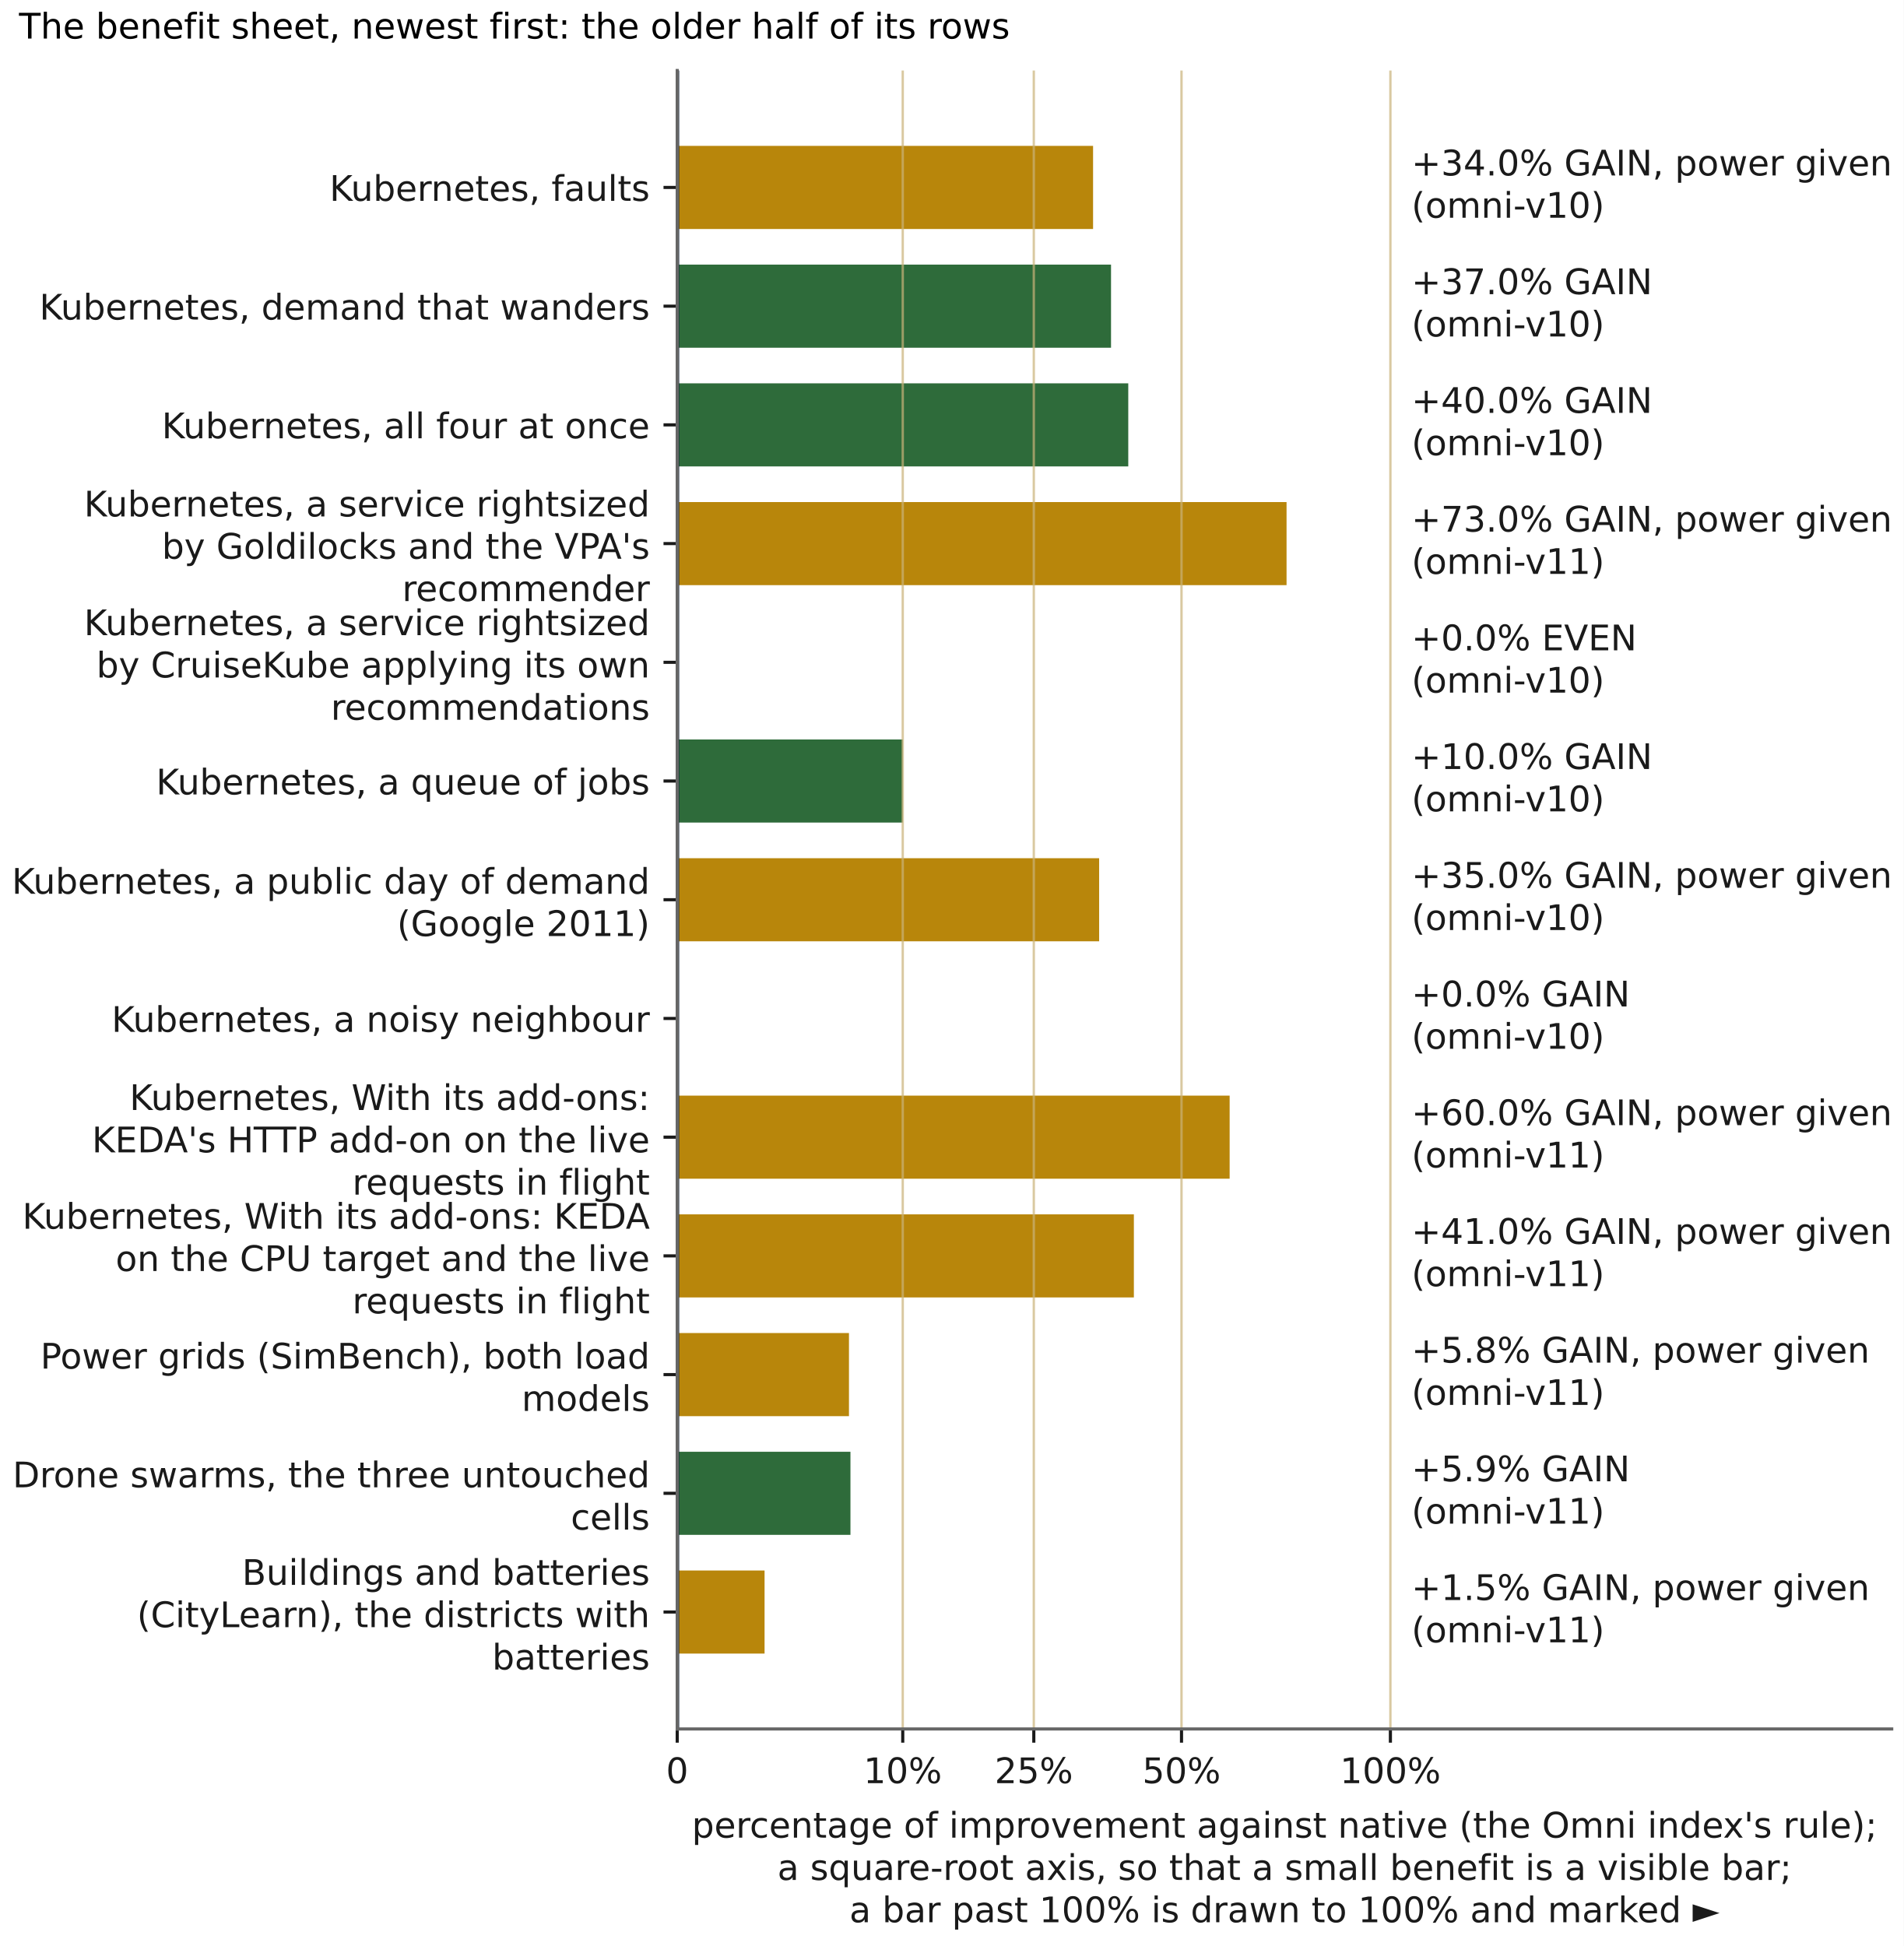
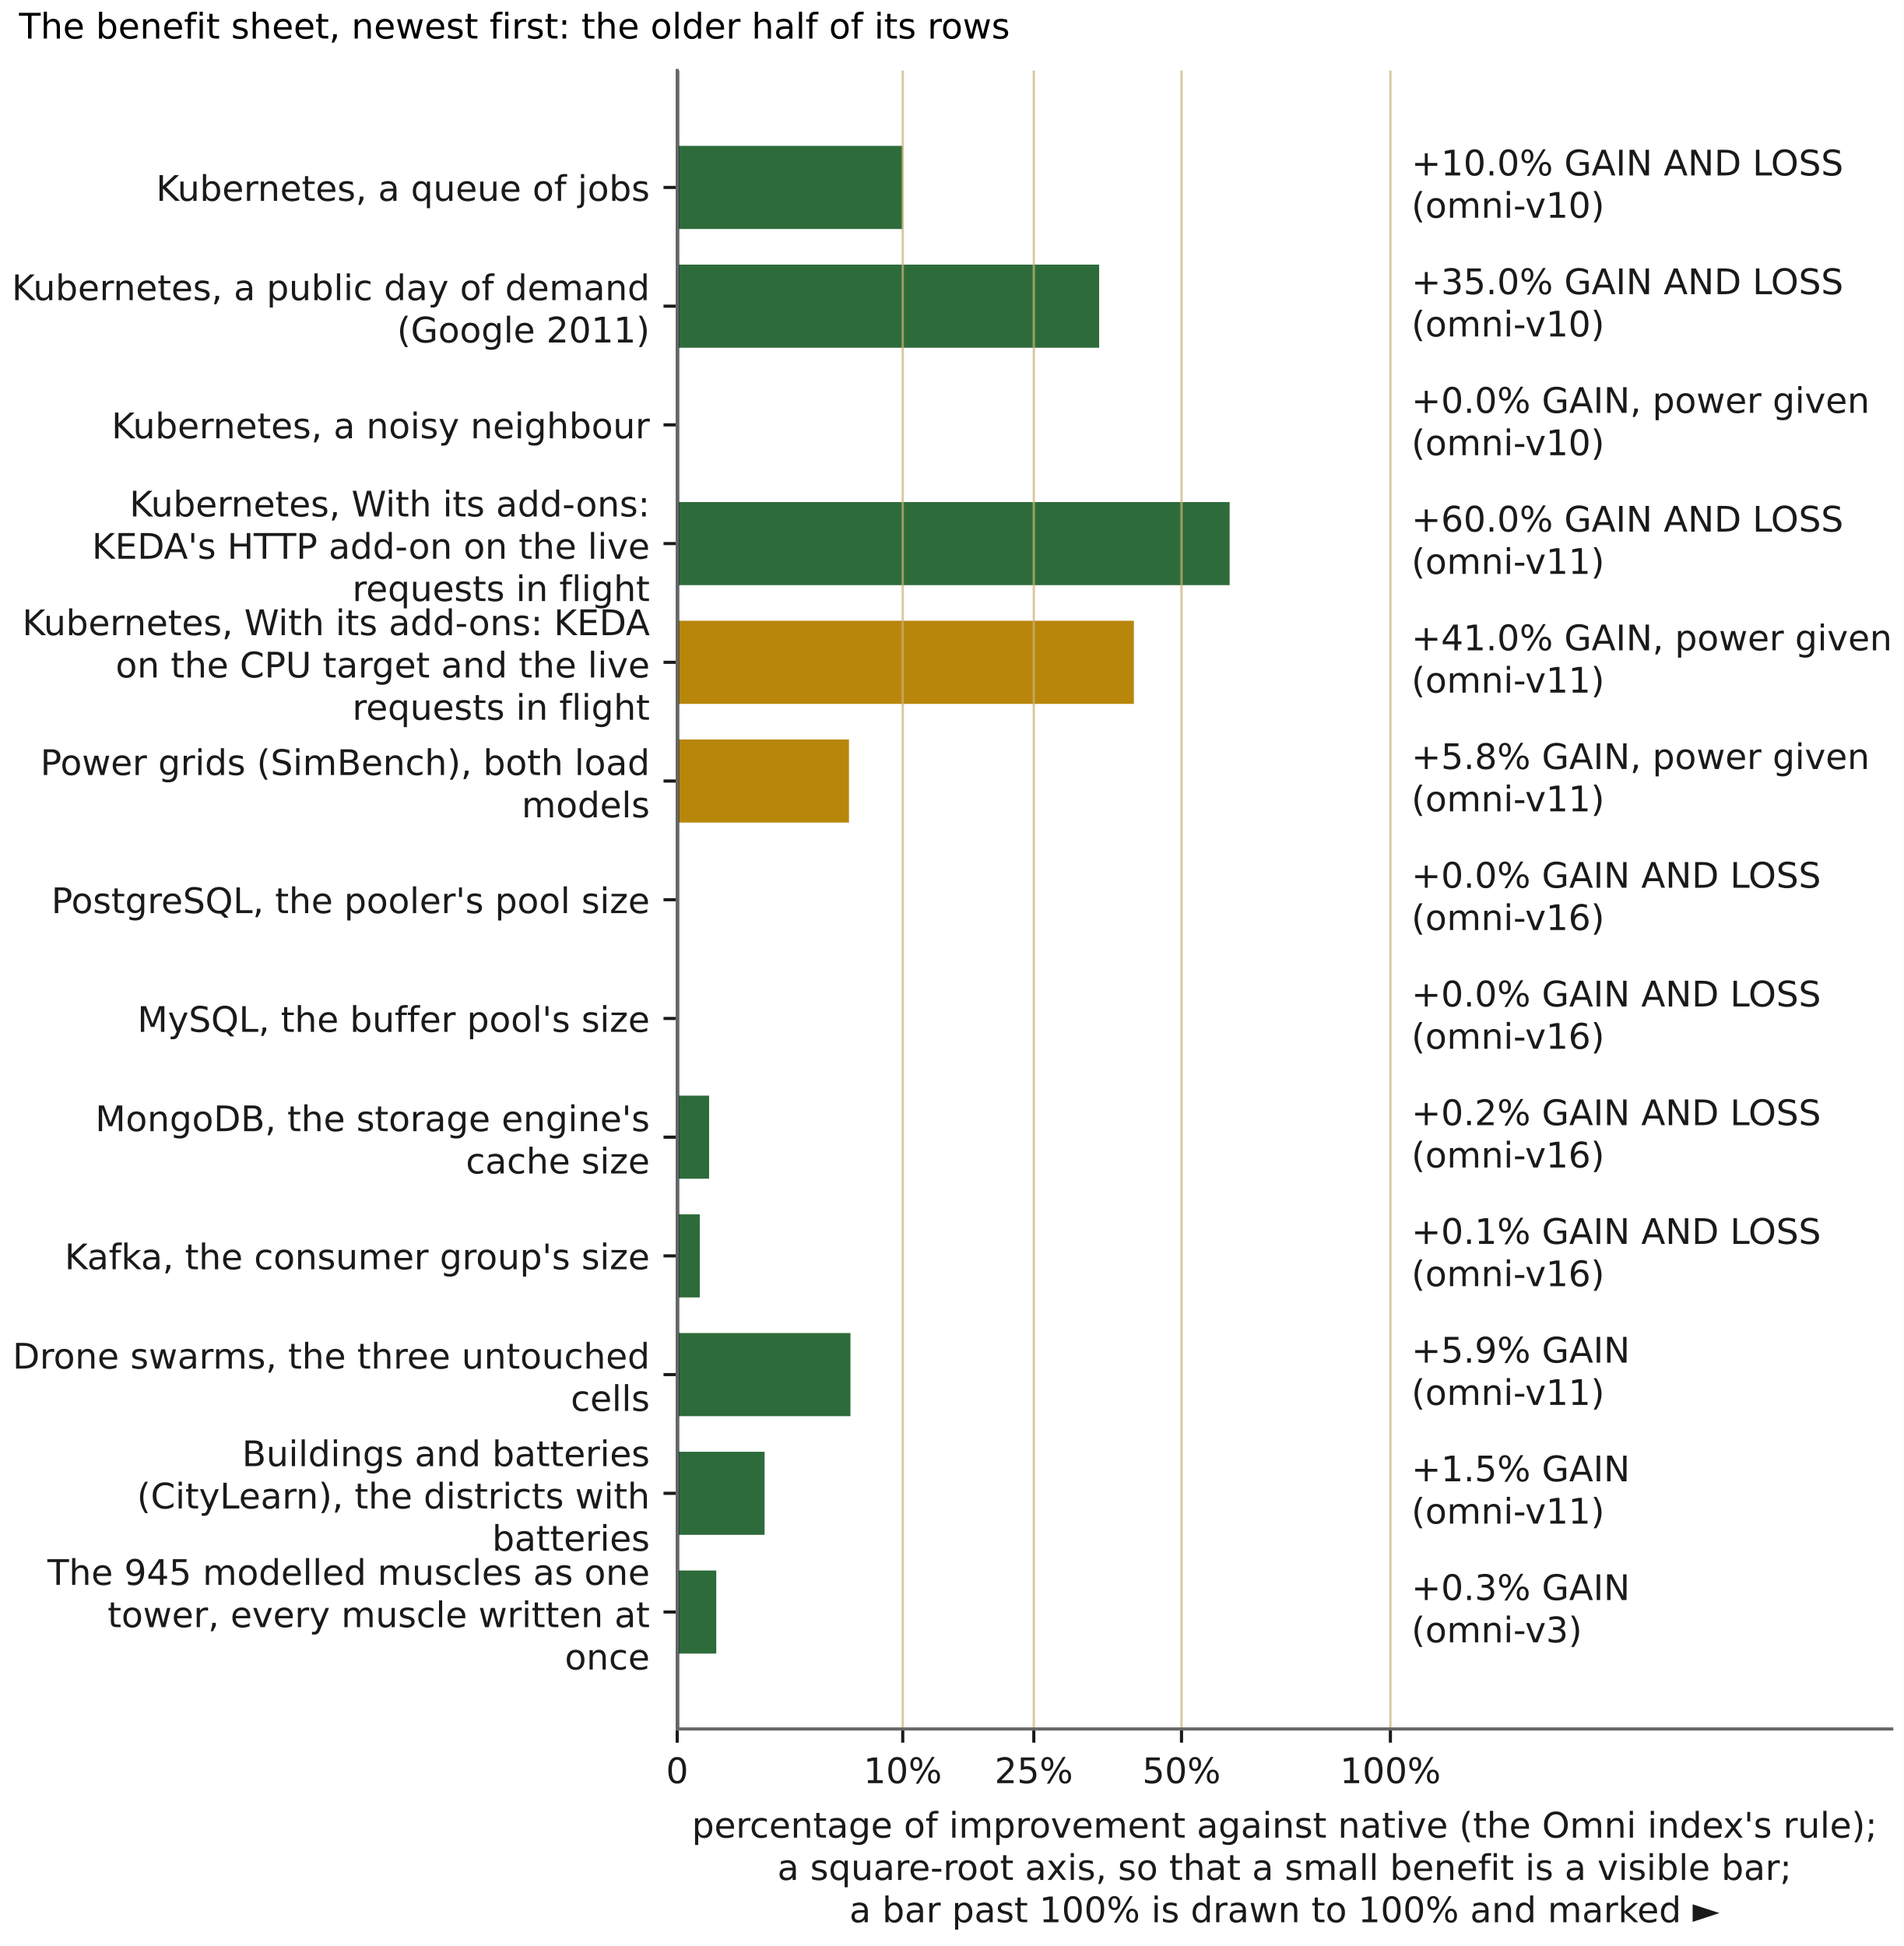
<svg xmlns="http://www.w3.org/2000/svg" xmlns:xlink="http://www.w3.org/1999/xlink" width="486pt" height="496.8pt" viewBox="0 0 486 496.8" version="1.1">
  <defs>
    <style type="text/css">*{stroke-linejoin: round; stroke-linecap: butt}</style>
  </defs>
  <g id="figure_1">
    <g id="patch_1">
      <path d="M 0 496.8  L 486 496.8  L 486 0  L 0 0  z " style="fill: #ffffff" />
    </g>
    <g id="axes_1">
      <g id="patch_2">
        <path d="M 172.886 441.392  L 482.932 441.392  L 482.932 18.001  L 172.886 18.001  z " style="fill: #ffffff" />
      </g>
      <g id="patch_3">
-         <path d="M 172.886 422.147  L 195.185 422.147  L 195.185 400.932  L 172.886 400.932  z " clip-path="url(#pd6b0d7f72b)" style="fill: #b8860b" />
+         <path d="M 172.886 422.147  L 182.858 422.147  L 182.858 400.932  L 172.886 400.932  z " clip-path="url(#pd6b0d7f72b)" style="fill: #2e6b3a" />
      </g>
      <g id="patch_4">
-         <path d="M 172.886 391.84  L 217.11 391.84  L 217.11 370.625  L 172.886 370.625  z " clip-path="url(#pd6b0d7f72b)" style="fill: #2e6b3a" />
+         <path d="M 172.886 391.84  L 195.185 391.84  L 195.185 370.625  L 172.886 370.625  z " clip-path="url(#pd6b0d7f72b)" style="fill: #2e6b3a" />
      </g>
      <g id="patch_5">
-         <path d="M 172.886 361.533  L 216.733 361.533  L 216.733 340.318  L 172.886 340.318  z " clip-path="url(#pd6b0d7f72b)" style="fill: #b8860b" />
+         <path d="M 172.886 361.533  L 217.11 361.533  L 217.11 340.318  L 172.886 340.318  z " clip-path="url(#pd6b0d7f72b)" style="fill: #2e6b3a" />
      </g>
      <g id="patch_6">
-         <path d="M 172.886 331.226  L 289.465 331.226  L 289.465 310.011  L 172.886 310.011  z " clip-path="url(#pd6b0d7f72b)" style="fill: #b8860b" />
+         <path d="M 172.886 331.226  L 178.644 331.226  L 178.644 310.011  L 172.886 310.011  z " clip-path="url(#pd6b0d7f72b)" style="fill: #2e6b3a" />
      </g>
      <g id="patch_7">
-         <path d="M 172.886 300.919  L 313.913 300.919  L 313.913 279.704  L 172.886 279.704  z " clip-path="url(#pd6b0d7f72b)" style="fill: #b8860b" />
+         <path d="M 172.886 300.919  L 181.028 300.919  L 181.028 279.704  L 172.886 279.704  z " clip-path="url(#pd6b0d7f72b)" style="fill: #2e6b3a" />
      </g>
      <g id="patch_8">
        <path d="M 172.886 270.612  L 172.886 270.612  L 172.886 249.397  L 172.886 249.397  z " clip-path="url(#pd6b0d7f72b)" style="fill: #2e6b3a" />
      </g>
      <g id="patch_9">
-         <path d="M 172.886 240.304  L 280.597 240.304  L 280.597 219.089  L 172.886 219.089  z " clip-path="url(#pd6b0d7f72b)" style="fill: #b8860b" />
+         <path d="M 172.886 240.304  L 172.886 240.304  L 172.886 219.089  L 172.886 219.089  z " clip-path="url(#pd6b0d7f72b)" style="fill: #2e6b3a" />
      </g>
      <g id="patch_10">
-         <path d="M 172.886 209.997  L 230.46 209.997  L 230.46 188.782  L 172.886 188.782  z " clip-path="url(#pd6b0d7f72b)" style="fill: #2e6b3a" />
+         <path d="M 172.886 209.997  L 216.733 209.997  L 216.733 188.782  L 172.886 188.782  z " clip-path="url(#pd6b0d7f72b)" style="fill: #b8860b" />
      </g>
      <g id="patch_11">
-         <path d="M 172.886 179.69  L 172.886 179.69  L 172.886 158.475  L 172.886 158.475  z " clip-path="url(#pd6b0d7f72b)" style="fill: #666666" />
+         <path d="M 172.886 179.69  L 289.465 179.69  L 289.465 158.475  L 172.886 158.475  z " clip-path="url(#pd6b0d7f72b)" style="fill: #b8860b" />
      </g>
      <g id="patch_12">
-         <path d="M 172.886 149.383  L 328.443 149.383  L 328.443 128.168  L 172.886 128.168  z " clip-path="url(#pd6b0d7f72b)" style="fill: #b8860b" />
+         <path d="M 172.886 149.383  L 313.913 149.383  L 313.913 128.168  L 172.886 128.168  z " clip-path="url(#pd6b0d7f72b)" style="fill: #2e6b3a" />
      </g>
      <g id="patch_13">
-         <path d="M 172.886 119.076  L 288.034 119.076  L 288.034 97.861  L 172.886 97.861  z " clip-path="url(#pd6b0d7f72b)" style="fill: #2e6b3a" />
+         <path d="M 172.886 119.076  L 172.886 119.076  L 172.886 97.861  L 172.886 97.861  z " clip-path="url(#pd6b0d7f72b)" style="fill: #b8860b" />
      </g>
      <g id="patch_14">
-         <path d="M 172.886 88.769  L 283.632 88.769  L 283.632 67.554  L 172.886 67.554  z " clip-path="url(#pd6b0d7f72b)" style="fill: #2e6b3a" />
+         <path d="M 172.886 88.769  L 280.597 88.769  L 280.597 67.554  L 172.886 67.554  z " clip-path="url(#pd6b0d7f72b)" style="fill: #2e6b3a" />
      </g>
      <g id="patch_15">
-         <path d="M 172.886 58.461  L 279.048 58.461  L 279.048 37.246  L 172.886 37.246  z " clip-path="url(#pd6b0d7f72b)" style="fill: #b8860b" />
+         <path d="M 172.886 58.461  L 230.46 58.461  L 230.46 37.246  L 172.886 37.246  z " clip-path="url(#pd6b0d7f72b)" style="fill: #2e6b3a" />
      </g>
      <g id="matplotlib.axis_1">
        <g id="xtick_1">
          <g id="line2d_1">
            <path d="M 172.886 441.392  L 172.886 18.001  " clip-path="url(#pd6b0d7f72b)" style="fill: none; stroke: #c9b27a; stroke-opacity: 0.7; stroke-width: 0.6; stroke-linecap: square" />
          </g>
          <g id="line2d_2">
            <defs>
              <path id="m814b2a8047" d="M 0 0  L 0 3.5  " style="stroke: #1a1a1a; stroke-width: 0.8" />
            </defs>
            <g>
              <use xlink:href="#m814b2a8047" x="172.886" y="441.392" style="fill: #1a1a1a; stroke: #1a1a1a; stroke-width: 0.8" />
            </g>
          </g>
          <g id="text_1">
            <text style="font-size: 9px; font-family: 'DejaVu Sans'; text-anchor: middle; fill: #1a1a1a" x="172.886" y="455.23" transform="rotate(-0 172.8862 455.2303)">0</text>
          </g>
        </g>
        <g id="xtick_2">
          <g id="line2d_3">
            <path d="M 230.46 441.392  L 230.46 18.001  " clip-path="url(#pd6b0d7f72b)" style="fill: none; stroke: #c9b27a; stroke-opacity: 0.7; stroke-width: 0.6; stroke-linecap: square" />
          </g>
          <g id="line2d_4">
            <g>
              <use xlink:href="#m814b2a8047" x="230.46" y="441.392" style="fill: #1a1a1a; stroke: #1a1a1a; stroke-width: 0.8" />
            </g>
          </g>
          <g id="text_2">
            <text style="font-size: 9px; font-family: 'DejaVu Sans'; text-anchor: middle; fill: #1a1a1a" x="230.46" y="455.23" transform="rotate(-0 230.4603 455.2303)">10%</text>
          </g>
        </g>
        <g id="xtick_3">
          <g id="line2d_5">
            <path d="M 263.919 441.392  L 263.919 18.001  " clip-path="url(#pd6b0d7f72b)" style="fill: none; stroke: #c9b27a; stroke-opacity: 0.7; stroke-width: 0.6; stroke-linecap: square" />
          </g>
          <g id="line2d_6">
            <g>
              <use xlink:href="#m814b2a8047" x="263.919" y="441.392" style="fill: #1a1a1a; stroke: #1a1a1a; stroke-width: 0.8" />
            </g>
          </g>
          <g id="text_3">
            <text style="font-size: 9px; font-family: 'DejaVu Sans'; text-anchor: middle; fill: #1a1a1a" x="263.919" y="455.23" transform="rotate(-0 263.9189 455.2303)">25%</text>
          </g>
        </g>
        <g id="xtick_4">
          <g id="line2d_7">
            <path d="M 301.626 441.392  L 301.626 18.001  " clip-path="url(#pd6b0d7f72b)" style="fill: none; stroke: #c9b27a; stroke-opacity: 0.7; stroke-width: 0.6; stroke-linecap: square" />
          </g>
          <g id="line2d_8">
            <g>
              <use xlink:href="#m814b2a8047" x="301.626" y="441.392" style="fill: #1a1a1a; stroke: #1a1a1a; stroke-width: 0.8" />
            </g>
          </g>
          <g id="text_4">
            <text style="font-size: 9px; font-family: 'DejaVu Sans'; text-anchor: middle; fill: #1a1a1a" x="301.626" y="455.23" transform="rotate(-0 301.6258 455.2303)">50%</text>
          </g>
        </g>
        <g id="xtick_5">
          <g id="line2d_9">
            <path d="M 354.952 441.392  L 354.952 18.001  " clip-path="url(#pd6b0d7f72b)" style="fill: none; stroke: #c9b27a; stroke-opacity: 0.7; stroke-width: 0.6; stroke-linecap: square" />
          </g>
          <g id="line2d_10">
            <g>
              <use xlink:href="#m814b2a8047" x="354.952" y="441.392" style="fill: #1a1a1a; stroke: #1a1a1a; stroke-width: 0.8" />
            </g>
          </g>
          <g id="text_5">
            <text style="font-size: 9px; font-family: 'DejaVu Sans'; text-anchor: middle; fill: #1a1a1a" x="354.952" y="455.23" transform="rotate(-0 354.9515 455.2303)">100%</text>
          </g>
        </g>
        <g id="text_6">
          <text style="font-size: 9px; font-family: 'DejaVu Sans'; fill: #1a1a1a" transform="translate(176.6235 469.1318)">percentage of improvement against native (the Omni index's rule);</text>
          <text style="font-size: 9px; font-family: 'DejaVu Sans'; fill: #1a1a1a" transform="translate(198.459 479.9343)">a square-root axis, so that a small benefit is a visible bar;</text>
          <text style="font-size: 9px; font-family: 'DejaVu Sans'; fill: #1a1a1a" transform="translate(216.8352 490.7368)">a bar past 100% is drawn to 100% and marked ►</text>
        </g>
      </g>
      <g id="matplotlib.axis_2">
        <g id="ytick_1">
          <g id="line2d_11">
            <defs>
              <path id="m31e56b5a68" d="M 0 0  L -3.5 0  " style="stroke: #1a1a1a; stroke-width: 0.8" />
            </defs>
            <g>
              <use xlink:href="#m31e56b5a68" x="172.886" y="411.54" style="fill: #1a1a1a; stroke: #1a1a1a; stroke-width: 0.8" />
            </g>
          </g>
          <g id="text_7">
-             <text style="font-size: 9px; font-family: 'DejaVu Sans'; fill: #1a1a1a" transform="translate(61.7843 404.6071)">Buildings and batteries</text>
-             <text style="font-size: 9px; font-family: 'DejaVu Sans'; fill: #1a1a1a" transform="translate(34.96711 415.4096)">(CityLearn), the districts with</text>
-             <text style="font-size: 9px; font-family: 'DejaVu Sans'; fill: #1a1a1a" transform="translate(125.6365 426.212)">batteries</text>
+             <text style="font-size: 9px; font-family: 'DejaVu Sans'; fill: #1a1a1a" transform="translate(12.1043 404.6075)">The 945 modelled muscles as one</text>
+             <text style="font-size: 9px; font-family: 'DejaVu Sans'; fill: #1a1a1a" transform="translate(27.47462 415.4099)">tower, every muscle written at</text>
+             <text style="font-size: 9px; font-family: 'DejaVu Sans'; fill: #1a1a1a" transform="translate(144.1891 426.2117)">once</text>
          </g>
        </g>
        <g id="ytick_2">
          <g id="line2d_12">
            <g>
              <use xlink:href="#m31e56b5a68" x="172.886" y="381.233" style="fill: #1a1a1a; stroke: #1a1a1a; stroke-width: 0.8" />
            </g>
          </g>
          <g id="text_8">
-             <text style="font-size: 9px; font-family: 'DejaVu Sans'; fill: #1a1a1a" transform="translate(3.21399 379.7012)">Drone swarms, the three untouched</text>
-             <text style="font-size: 9px; font-family: 'DejaVu Sans'; fill: #1a1a1a" transform="translate(145.7107 390.5036)">cells</text>
+             <text style="font-size: 9px; font-family: 'DejaVu Sans'; fill: #1a1a1a" transform="translate(61.7843 374.3)">Buildings and batteries</text>
+             <text style="font-size: 9px; font-family: 'DejaVu Sans'; fill: #1a1a1a" transform="translate(34.96711 385.1024)">(CityLearn), the districts with</text>
+             <text style="font-size: 9px; font-family: 'DejaVu Sans'; fill: #1a1a1a" transform="translate(125.6365 395.9049)">batteries</text>
          </g>
        </g>
        <g id="ytick_3">
          <g id="line2d_13">
            <g>
              <use xlink:href="#m31e56b5a68" x="172.886" y="350.926" style="fill: #1a1a1a; stroke: #1a1a1a; stroke-width: 0.8" />
            </g>
          </g>
          <g id="text_9">
-             <text style="font-size: 9px; font-family: 'DejaVu Sans'; fill: #1a1a1a" transform="translate(10.29727 349.394)">Power grids (SimBench), both load</text>
-             <text style="font-size: 9px; font-family: 'DejaVu Sans'; fill: #1a1a1a" transform="translate(133.1726 360.1965)">models</text>
+             <text style="font-size: 9px; font-family: 'DejaVu Sans'; fill: #1a1a1a" transform="translate(3.21399 349.394)">Drone swarms, the three untouched</text>
+             <text style="font-size: 9px; font-family: 'DejaVu Sans'; fill: #1a1a1a" transform="translate(145.7107 360.1965)">cells</text>
          </g>
        </g>
        <g id="ytick_4">
          <g id="line2d_14">
            <g>
              <use xlink:href="#m31e56b5a68" x="172.886" y="320.618" style="fill: #1a1a1a; stroke: #1a1a1a; stroke-width: 0.8" />
            </g>
          </g>
          <g id="text_10">
-             <text style="font-size: 9px; font-family: 'DejaVu Sans'; fill: #1a1a1a" transform="translate(5.681959 313.6856)">Kubernetes, With its add-ons: KEDA</text>
-             <text style="font-size: 9px; font-family: 'DejaVu Sans'; fill: #1a1a1a" transform="translate(29.51227 324.4881)">on the CPU target and the live</text>
-             <text style="font-size: 9px; font-family: 'DejaVu Sans'; fill: #1a1a1a" transform="translate(89.94727 335.2906)">requests in flight</text>
+             <text style="font-size: 9px; font-family: 'DejaVu Sans'; text-anchor: end; fill: #1a1a1a" x="165.886" y="324.038" transform="rotate(-0 165.8862 324.0377)">Kafka, the consumer group's size</text>
          </g>
        </g>
        <g id="ytick_5">
          <g id="line2d_15">
            <g>
              <use xlink:href="#m31e56b5a68" x="172.886" y="290.311" style="fill: #1a1a1a; stroke: #1a1a1a; stroke-width: 0.8" />
            </g>
          </g>
          <g id="text_11">
-             <text style="font-size: 9px; font-family: 'DejaVu Sans'; fill: #1a1a1a" transform="translate(33.06024 283.3785)">Kubernetes, With its add-ons:</text>
-             <text style="font-size: 9px; font-family: 'DejaVu Sans'; fill: #1a1a1a" transform="translate(23.45977 294.1809)">KEDA's HTTP add-on on the live</text>
-             <text style="font-size: 9px; font-family: 'DejaVu Sans'; fill: #1a1a1a" transform="translate(89.94727 304.9834)">requests in flight</text>
+             <text style="font-size: 9px; font-family: 'DejaVu Sans'; fill: #1a1a1a" transform="translate(24.32462 288.7797)">MongoDB, the storage engine's</text>
+             <text style="font-size: 9px; font-family: 'DejaVu Sans'; fill: #1a1a1a" transform="translate(118.9216 299.5822)">cache size</text>
          </g>
        </g>
        <g id="ytick_6">
          <g id="line2d_16">
            <g>
              <use xlink:href="#m31e56b5a68" x="172.886" y="260.004" style="fill: #1a1a1a; stroke: #1a1a1a; stroke-width: 0.8" />
            </g>
          </g>
          <g id="text_12">
-             <text style="font-size: 9px; font-family: 'DejaVu Sans'; text-anchor: end; fill: #1a1a1a" x="165.886" y="263.423" transform="rotate(-0 165.8862 263.4234)">Kubernetes, a noisy neighbour</text>
+             <text style="font-size: 9px; font-family: 'DejaVu Sans'; text-anchor: end; fill: #1a1a1a" x="165.886" y="263.423" transform="rotate(-0 165.8862 263.4234)">MySQL, the buffer pool's size</text>
          </g>
        </g>
        <g id="ytick_7">
          <g id="line2d_17">
            <g>
              <use xlink:href="#m31e56b5a68" x="172.886" y="229.697" style="fill: #1a1a1a; stroke: #1a1a1a; stroke-width: 0.8" />
            </g>
          </g>
          <g id="text_13">
-             <text style="font-size: 9px; font-family: 'DejaVu Sans'; fill: #1a1a1a" transform="translate(3.00024 228.1654)">Kubernetes, a public day of demand</text>
-             <text style="font-size: 9px; font-family: 'DejaVu Sans'; fill: #1a1a1a" transform="translate(101.359 238.9679)">(Google 2011)</text>
+             <text style="font-size: 9px; font-family: 'DejaVu Sans'; text-anchor: end; fill: #1a1a1a" x="165.886" y="233.116" transform="rotate(-0 165.8862 233.1162)">PostgreSQL, the pooler's pool size</text>
          </g>
        </g>
        <g id="ytick_8">
          <g id="line2d_18">
            <g>
              <use xlink:href="#m31e56b5a68" x="172.886" y="199.39" style="fill: #1a1a1a; stroke: #1a1a1a; stroke-width: 0.8" />
            </g>
          </g>
          <g id="text_14">
-             <text style="font-size: 9px; font-family: 'DejaVu Sans'; text-anchor: end; fill: #1a1a1a" x="165.886" y="202.809" transform="rotate(-0 165.8862 202.809)">Kubernetes, a queue of jobs</text>
+             <text style="font-size: 9px; font-family: 'DejaVu Sans'; fill: #1a1a1a" transform="translate(10.29727 197.8583)">Power grids (SimBench), both load</text>
+             <text style="font-size: 9px; font-family: 'DejaVu Sans'; fill: #1a1a1a" transform="translate(133.1726 208.6607)">models</text>
          </g>
        </g>
        <g id="ytick_9">
          <g id="line2d_19">
            <g>
              <use xlink:href="#m31e56b5a68" x="172.886" y="169.083" style="fill: #1a1a1a; stroke: #1a1a1a; stroke-width: 0.8" />
            </g>
          </g>
          <g id="text_15">
-             <text style="font-size: 9px; font-family: 'DejaVu Sans'; fill: #1a1a1a" transform="translate(21.43336 162.1499)">Kubernetes, a service rightsized</text>
-             <text style="font-size: 9px; font-family: 'DejaVu Sans'; fill: #1a1a1a" transform="translate(24.60587 172.9523)">by CruiseKube applying its own</text>
-             <text style="font-size: 9px; font-family: 'DejaVu Sans'; fill: #1a1a1a" transform="translate(84.46008 183.7548)">recommendations</text>
+             <text style="font-size: 9px; font-family: 'DejaVu Sans'; fill: #1a1a1a" transform="translate(5.681959 162.1499)">Kubernetes, With its add-ons: KEDA</text>
+             <text style="font-size: 9px; font-family: 'DejaVu Sans'; fill: #1a1a1a" transform="translate(29.51227 172.9523)">on the CPU target and the live</text>
+             <text style="font-size: 9px; font-family: 'DejaVu Sans'; fill: #1a1a1a" transform="translate(89.94727 183.7548)">requests in flight</text>
          </g>
        </g>
        <g id="ytick_10">
          <g id="line2d_20">
            <g>
              <use xlink:href="#m31e56b5a68" x="172.886" y="138.775" style="fill: #1a1a1a; stroke: #1a1a1a; stroke-width: 0.8" />
            </g>
          </g>
          <g id="text_16">
-             <text style="font-size: 9px; font-family: 'DejaVu Sans'; fill: #1a1a1a" transform="translate(21.43336 131.8427)">Kubernetes, a service rightsized</text>
-             <text style="font-size: 9px; font-family: 'DejaVu Sans'; fill: #1a1a1a" transform="translate(41.32477 142.6452)">by Goldilocks and the VPA's</text>
-             <text style="font-size: 9px; font-family: 'DejaVu Sans'; fill: #1a1a1a" transform="translate(102.6654 153.4476)">recommender</text>
+             <text style="font-size: 9px; font-family: 'DejaVu Sans'; fill: #1a1a1a" transform="translate(33.06024 131.8427)">Kubernetes, With its add-ons:</text>
+             <text style="font-size: 9px; font-family: 'DejaVu Sans'; fill: #1a1a1a" transform="translate(23.45977 142.6452)">KEDA's HTTP add-on on the live</text>
+             <text style="font-size: 9px; font-family: 'DejaVu Sans'; fill: #1a1a1a" transform="translate(89.94727 153.4476)">requests in flight</text>
          </g>
        </g>
        <g id="ytick_11">
          <g id="line2d_21">
            <g>
              <use xlink:href="#m31e56b5a68" x="172.886" y="108.468" style="fill: #1a1a1a; stroke: #1a1a1a; stroke-width: 0.8" />
            </g>
          </g>
          <g id="text_17">
-             <text style="font-size: 9px; font-family: 'DejaVu Sans'; text-anchor: end; fill: #1a1a1a" x="165.886" y="111.888" transform="rotate(-0 165.8862 111.8876)">Kubernetes, all four at once</text>
+             <text style="font-size: 9px; font-family: 'DejaVu Sans'; text-anchor: end; fill: #1a1a1a" x="165.886" y="111.888" transform="rotate(-0 165.8862 111.8876)">Kubernetes, a noisy neighbour</text>
          </g>
        </g>
        <g id="ytick_12">
          <g id="line2d_22">
            <g>
              <use xlink:href="#m31e56b5a68" x="172.886" y="78.161" style="fill: #1a1a1a; stroke: #1a1a1a; stroke-width: 0.8" />
            </g>
          </g>
          <g id="text_18">
-             <text style="font-size: 9px; font-family: 'DejaVu Sans'; text-anchor: end; fill: #1a1a1a" x="165.886" y="81.58" transform="rotate(-0 165.8862 81.58042)">Kubernetes, demand that wanders</text>
+             <text style="font-size: 9px; font-family: 'DejaVu Sans'; fill: #1a1a1a" transform="translate(3.00024 76.62963)">Kubernetes, a public day of demand</text>
+             <text style="font-size: 9px; font-family: 'DejaVu Sans'; fill: #1a1a1a" transform="translate(101.359 87.43209)">(Google 2011)</text>
          </g>
        </g>
        <g id="ytick_13">
          <g id="line2d_23">
            <g>
              <use xlink:href="#m31e56b5a68" x="172.886" y="47.854" style="fill: #1a1a1a; stroke: #1a1a1a; stroke-width: 0.8" />
            </g>
          </g>
          <g id="text_19">
-             <text style="font-size: 9px; font-family: 'DejaVu Sans'; text-anchor: end; fill: #1a1a1a" x="165.886" y="51.273" transform="rotate(-0 165.8862 51.27327)">Kubernetes, faults</text>
+             <text style="font-size: 9px; font-family: 'DejaVu Sans'; text-anchor: end; fill: #1a1a1a" x="165.886" y="51.273" transform="rotate(-0 165.8862 51.27327)">Kubernetes, a queue of jobs</text>
          </g>
        </g>
      </g>
      <g id="line2d_24">
        <path d="M 172.886 441.392  L 172.886 18.001  " clip-path="url(#pd6b0d7f72b)" style="fill: none; stroke: #0b1f3a; stroke-linecap: square" />
      </g>
      <g id="patch_16">
        <path d="M 172.886 441.392  L 172.886 18.001  " style="fill: none; stroke: #666666; stroke-width: 0.8; stroke-linejoin: miter; stroke-linecap: square" />
      </g>
      <g id="patch_17">
        <path d="M 172.886 441.392  L 482.932 441.392  " style="fill: none; stroke: #666666; stroke-width: 0.8; stroke-linejoin: miter; stroke-linecap: square" />
      </g>
      <g id="text_20">
-         <text style="font-size: 9px; font-family: 'DejaVu Sans'; fill: #1a1a1a" transform="translate(360.3339 408.4768)">+1.5% GAIN, power given</text>
-         <text style="font-size: 9px; font-family: 'DejaVu Sans'; fill: #1a1a1a" transform="translate(360.3339 419.2793)">(omni-v11)</text>
+         <text style="font-size: 9px; font-family: 'DejaVu Sans'; fill: #1a1a1a" transform="translate(360.3339 408.4765)">+0.3% GAIN</text>
+         <text style="font-size: 9px; font-family: 'DejaVu Sans'; fill: #1a1a1a" transform="translate(360.3339 419.279)">(omni-v3)</text>
      </g>
      <g id="text_21">
-         <text style="font-size: 9px; font-family: 'DejaVu Sans'; fill: #1a1a1a" transform="translate(360.3339 378.1693)">+5.9% GAIN</text>
+         <text style="font-size: 9px; font-family: 'DejaVu Sans'; fill: #1a1a1a" transform="translate(360.3339 378.1693)">+1.5% GAIN</text>
        <text style="font-size: 9px; font-family: 'DejaVu Sans'; fill: #1a1a1a" transform="translate(360.3339 388.9718)">(omni-v11)</text>
      </g>
      <g id="text_22">
-         <text style="font-size: 9px; font-family: 'DejaVu Sans'; fill: #1a1a1a" transform="translate(360.3339 347.8625)">+5.8% GAIN, power given</text>
-         <text style="font-size: 9px; font-family: 'DejaVu Sans'; fill: #1a1a1a" transform="translate(360.3339 358.665)">(omni-v11)</text>
+         <text style="font-size: 9px; font-family: 'DejaVu Sans'; fill: #1a1a1a" transform="translate(360.3339 347.8622)">+5.9% GAIN</text>
+         <text style="font-size: 9px; font-family: 'DejaVu Sans'; fill: #1a1a1a" transform="translate(360.3339 358.6646)">(omni-v11)</text>
      </g>
      <g id="text_23">
-         <text style="font-size: 9px; font-family: 'DejaVu Sans'; fill: #1a1a1a" transform="translate(360.3339 317.5554)">+41.0% GAIN, power given</text>
-         <text style="font-size: 9px; font-family: 'DejaVu Sans'; fill: #1a1a1a" transform="translate(360.3339 328.3578)">(omni-v11)</text>
+         <text style="font-size: 9px; font-family: 'DejaVu Sans'; fill: #1a1a1a" transform="translate(360.3339 317.555)">+0.1% GAIN AND LOSS</text>
+         <text style="font-size: 9px; font-family: 'DejaVu Sans'; fill: #1a1a1a" transform="translate(360.3339 328.3575)">(omni-v16)</text>
      </g>
      <g id="text_24">
-         <text style="font-size: 9px; font-family: 'DejaVu Sans'; fill: #1a1a1a" transform="translate(360.3339 287.2482)">+60.0% GAIN, power given</text>
-         <text style="font-size: 9px; font-family: 'DejaVu Sans'; fill: #1a1a1a" transform="translate(360.3339 298.0507)">(omni-v11)</text>
+         <text style="font-size: 9px; font-family: 'DejaVu Sans'; fill: #1a1a1a" transform="translate(360.3339 287.2479)">+0.2% GAIN AND LOSS</text>
+         <text style="font-size: 9px; font-family: 'DejaVu Sans'; fill: #1a1a1a" transform="translate(360.3339 298.0503)">(omni-v16)</text>
      </g>
      <g id="text_25">
-         <text style="font-size: 9px; font-family: 'DejaVu Sans'; fill: #1a1a1a" transform="translate(360.3339 256.9407)">+0.0% GAIN</text>
-         <text style="font-size: 9px; font-family: 'DejaVu Sans'; fill: #1a1a1a" transform="translate(360.3339 267.7432)">(omni-v10)</text>
+         <text style="font-size: 9px; font-family: 'DejaVu Sans'; fill: #1a1a1a" transform="translate(360.3339 256.9407)">+0.0% GAIN AND LOSS</text>
+         <text style="font-size: 9px; font-family: 'DejaVu Sans'; fill: #1a1a1a" transform="translate(360.3339 267.7432)">(omni-v16)</text>
      </g>
      <g id="text_26">
-         <text style="font-size: 9px; font-family: 'DejaVu Sans'; fill: #1a1a1a" transform="translate(360.3339 226.6339)">+35.0% GAIN, power given</text>
-         <text style="font-size: 9px; font-family: 'DejaVu Sans'; fill: #1a1a1a" transform="translate(360.3339 237.4364)">(omni-v10)</text>
+         <text style="font-size: 9px; font-family: 'DejaVu Sans'; fill: #1a1a1a" transform="translate(360.3339 226.6336)">+0.0% GAIN AND LOSS</text>
+         <text style="font-size: 9px; font-family: 'DejaVu Sans'; fill: #1a1a1a" transform="translate(360.3339 237.436)">(omni-v16)</text>
      </g>
      <g id="text_27">
-         <text style="font-size: 9px; font-family: 'DejaVu Sans'; fill: #1a1a1a" transform="translate(360.3339 196.3264)">+10.0% GAIN</text>
-         <text style="font-size: 9px; font-family: 'DejaVu Sans'; fill: #1a1a1a" transform="translate(360.3339 207.1289)">(omni-v10)</text>
+         <text style="font-size: 9px; font-family: 'DejaVu Sans'; fill: #1a1a1a" transform="translate(360.3339 196.3268)">+5.8% GAIN, power given</text>
+         <text style="font-size: 9px; font-family: 'DejaVu Sans'; fill: #1a1a1a" transform="translate(360.3339 207.1292)">(omni-v11)</text>
      </g>
      <g id="text_28">
-         <text style="font-size: 9px; font-family: 'DejaVu Sans'; fill: #1a1a1a" transform="translate(360.3339 166.0192)">+0.0% EVEN</text>
-         <text style="font-size: 9px; font-family: 'DejaVu Sans'; fill: #1a1a1a" transform="translate(360.3339 176.8217)">(omni-v10)</text>
+         <text style="font-size: 9px; font-family: 'DejaVu Sans'; fill: #1a1a1a" transform="translate(360.3339 166.0196)">+41.0% GAIN, power given</text>
+         <text style="font-size: 9px; font-family: 'DejaVu Sans'; fill: #1a1a1a" transform="translate(360.3339 176.8221)">(omni-v11)</text>
      </g>
      <g id="text_29">
-         <text style="font-size: 9px; font-family: 'DejaVu Sans'; fill: #1a1a1a" transform="translate(360.3339 135.7124)">+73.0% GAIN, power given</text>
-         <text style="font-size: 9px; font-family: 'DejaVu Sans'; fill: #1a1a1a" transform="translate(360.3339 146.5149)">(omni-v11)</text>
+         <text style="font-size: 9px; font-family: 'DejaVu Sans'; fill: #1a1a1a" transform="translate(360.3339 135.7121)">+60.0% GAIN AND LOSS</text>
+         <text style="font-size: 9px; font-family: 'DejaVu Sans'; fill: #1a1a1a" transform="translate(360.3339 146.5146)">(omni-v11)</text>
      </g>
      <g id="text_30">
-         <text style="font-size: 9px; font-family: 'DejaVu Sans'; fill: #1a1a1a" transform="translate(360.3339 105.4049)">+40.0% GAIN</text>
-         <text style="font-size: 9px; font-family: 'DejaVu Sans'; fill: #1a1a1a" transform="translate(360.3339 116.2074)">(omni-v10)</text>
+         <text style="font-size: 9px; font-family: 'DejaVu Sans'; fill: #1a1a1a" transform="translate(360.3339 105.4053)">+0.0% GAIN, power given</text>
+         <text style="font-size: 9px; font-family: 'DejaVu Sans'; fill: #1a1a1a" transform="translate(360.3339 116.2078)">(omni-v10)</text>
      </g>
      <g id="text_31">
-         <text style="font-size: 9px; font-family: 'DejaVu Sans'; fill: #1a1a1a" transform="translate(360.3339 75.09779)">+37.0% GAIN</text>
+         <text style="font-size: 9px; font-family: 'DejaVu Sans'; fill: #1a1a1a" transform="translate(360.3339 75.09779)">+35.0% GAIN AND LOSS</text>
        <text style="font-size: 9px; font-family: 'DejaVu Sans'; fill: #1a1a1a" transform="translate(360.3339 85.90025)">(omni-v10)</text>
      </g>
      <g id="text_32">
-         <text style="font-size: 9px; font-family: 'DejaVu Sans'; fill: #1a1a1a" transform="translate(360.3339 44.79098)">+34.0% GAIN, power given</text>
-         <text style="font-size: 9px; font-family: 'DejaVu Sans'; fill: #1a1a1a" transform="translate(360.3339 55.59344)">(omni-v10)</text>
+         <text style="font-size: 9px; font-family: 'DejaVu Sans'; fill: #1a1a1a" transform="translate(360.3339 44.79063)">+10.0% GAIN AND LOSS</text>
+         <text style="font-size: 9px; font-family: 'DejaVu Sans'; fill: #1a1a1a" transform="translate(360.3339 55.59309)">(omni-v10)</text>
      </g>
    </g>
    <g id="text_33">
      <text style="font-size: 9px; font-family: 'DejaVu Sans'; text-anchor: start" x="4.86" y="9.839" transform="rotate(-0 4.86 9.838834)">The benefit sheet, newest first: the older half of its rows</text>
    </g>
  </g>
  <defs>
    <clipPath id="pd6b0d7f72b">
      <rect x="172.886" y="18.001" width="310.046" height="423.391" />
    </clipPath>
  </defs>
</svg>
